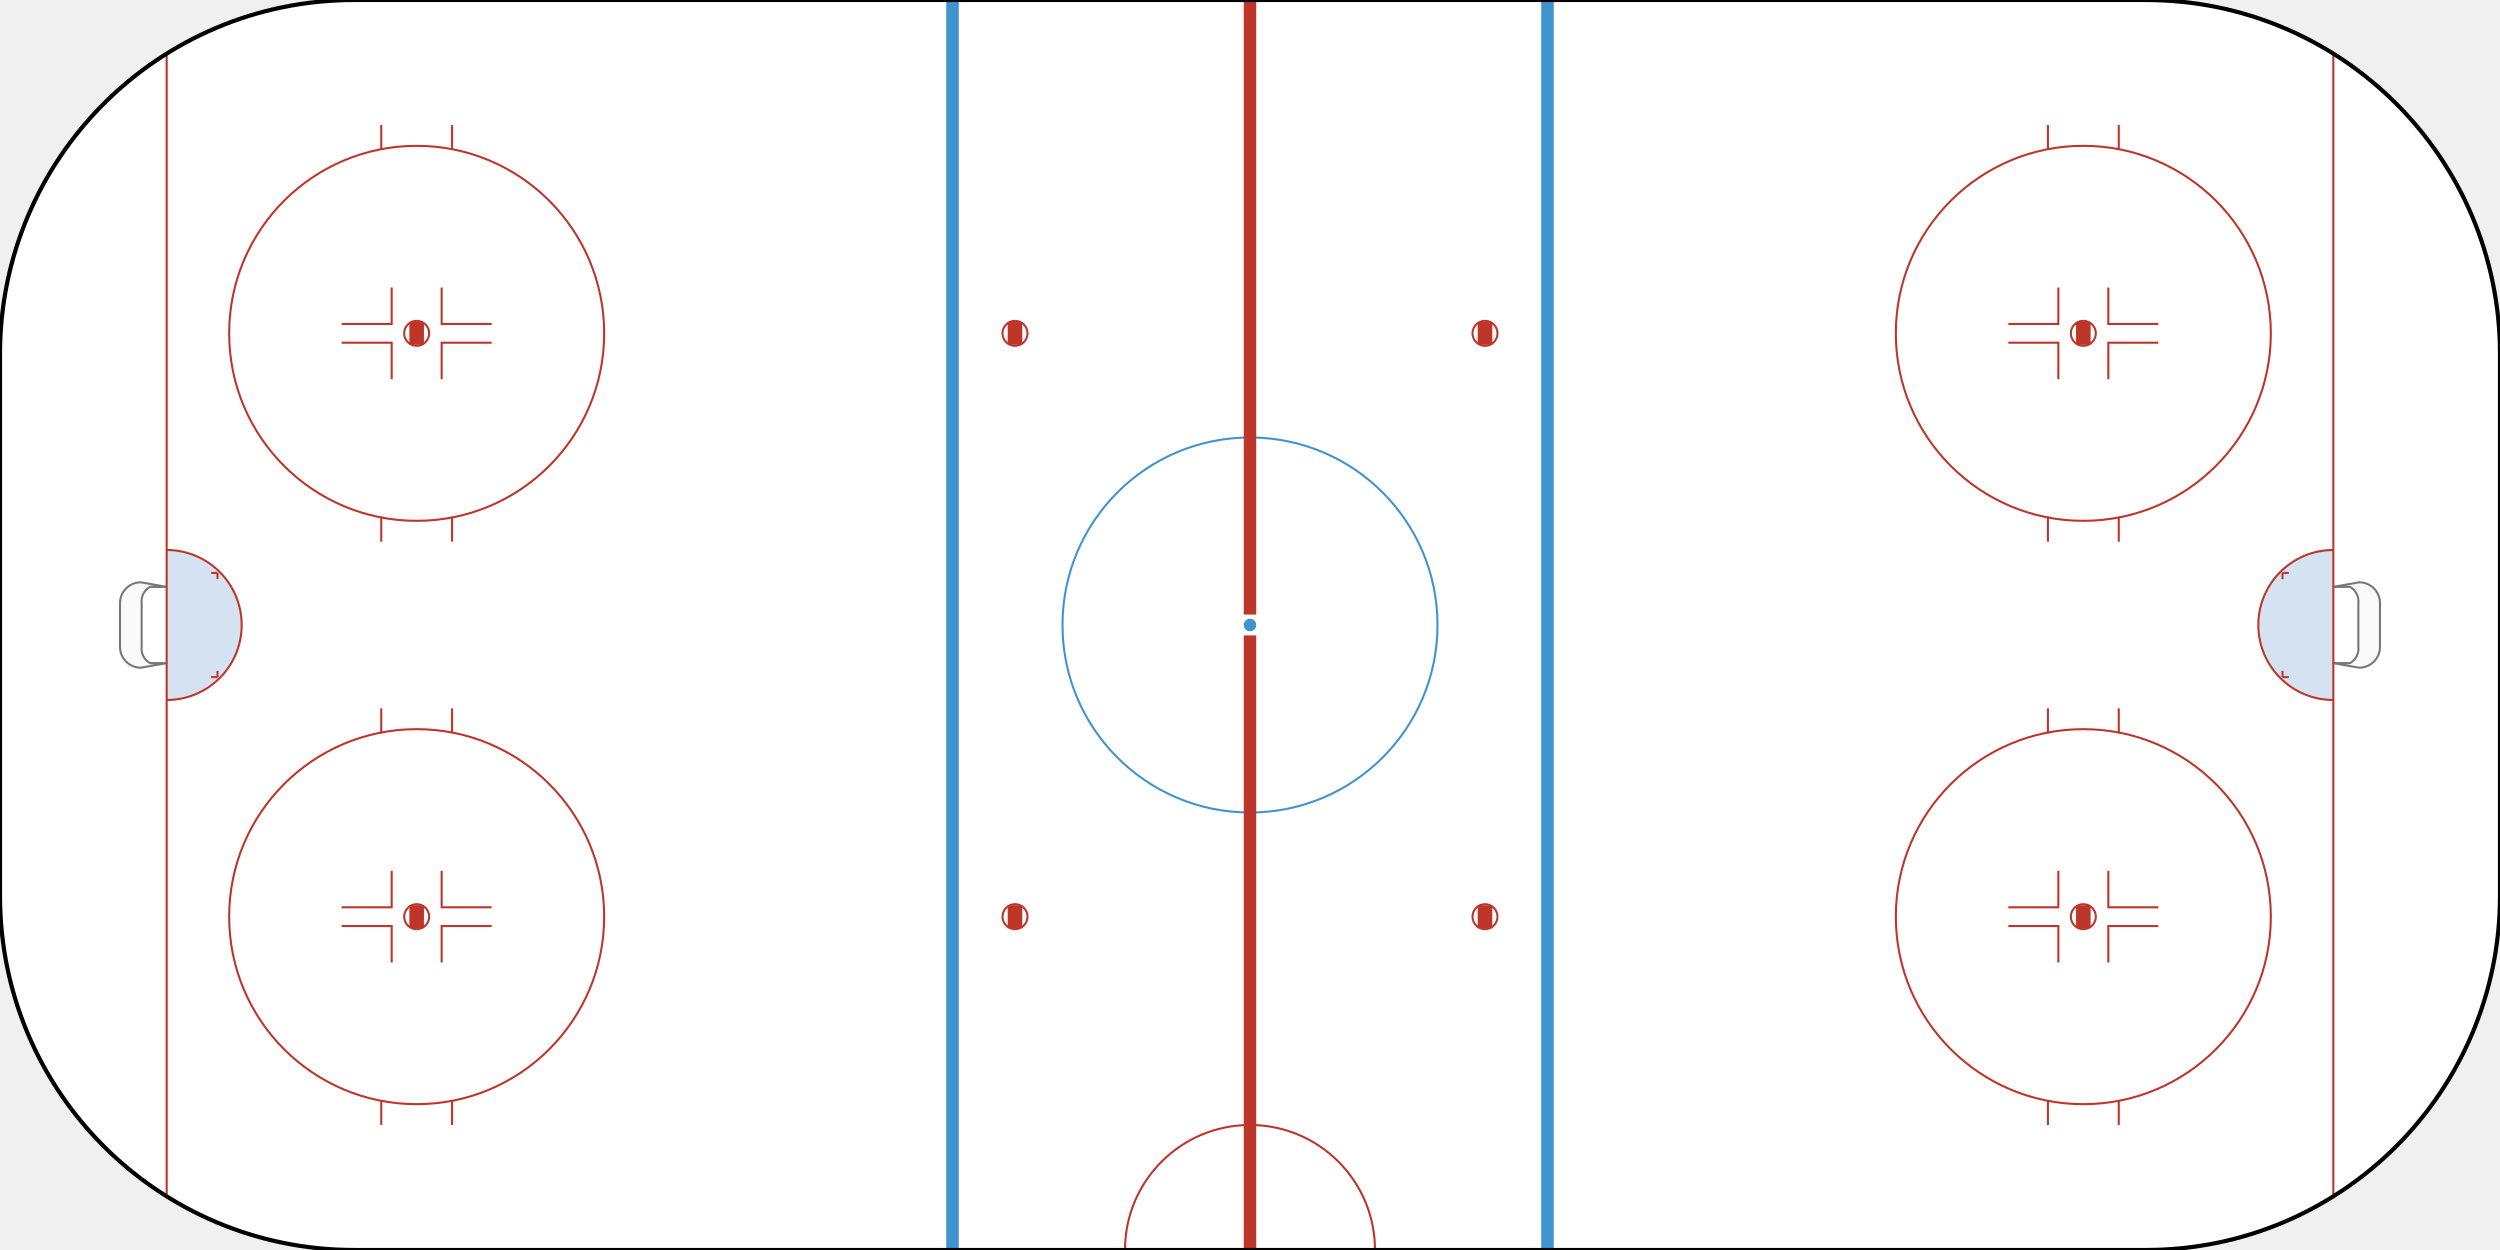
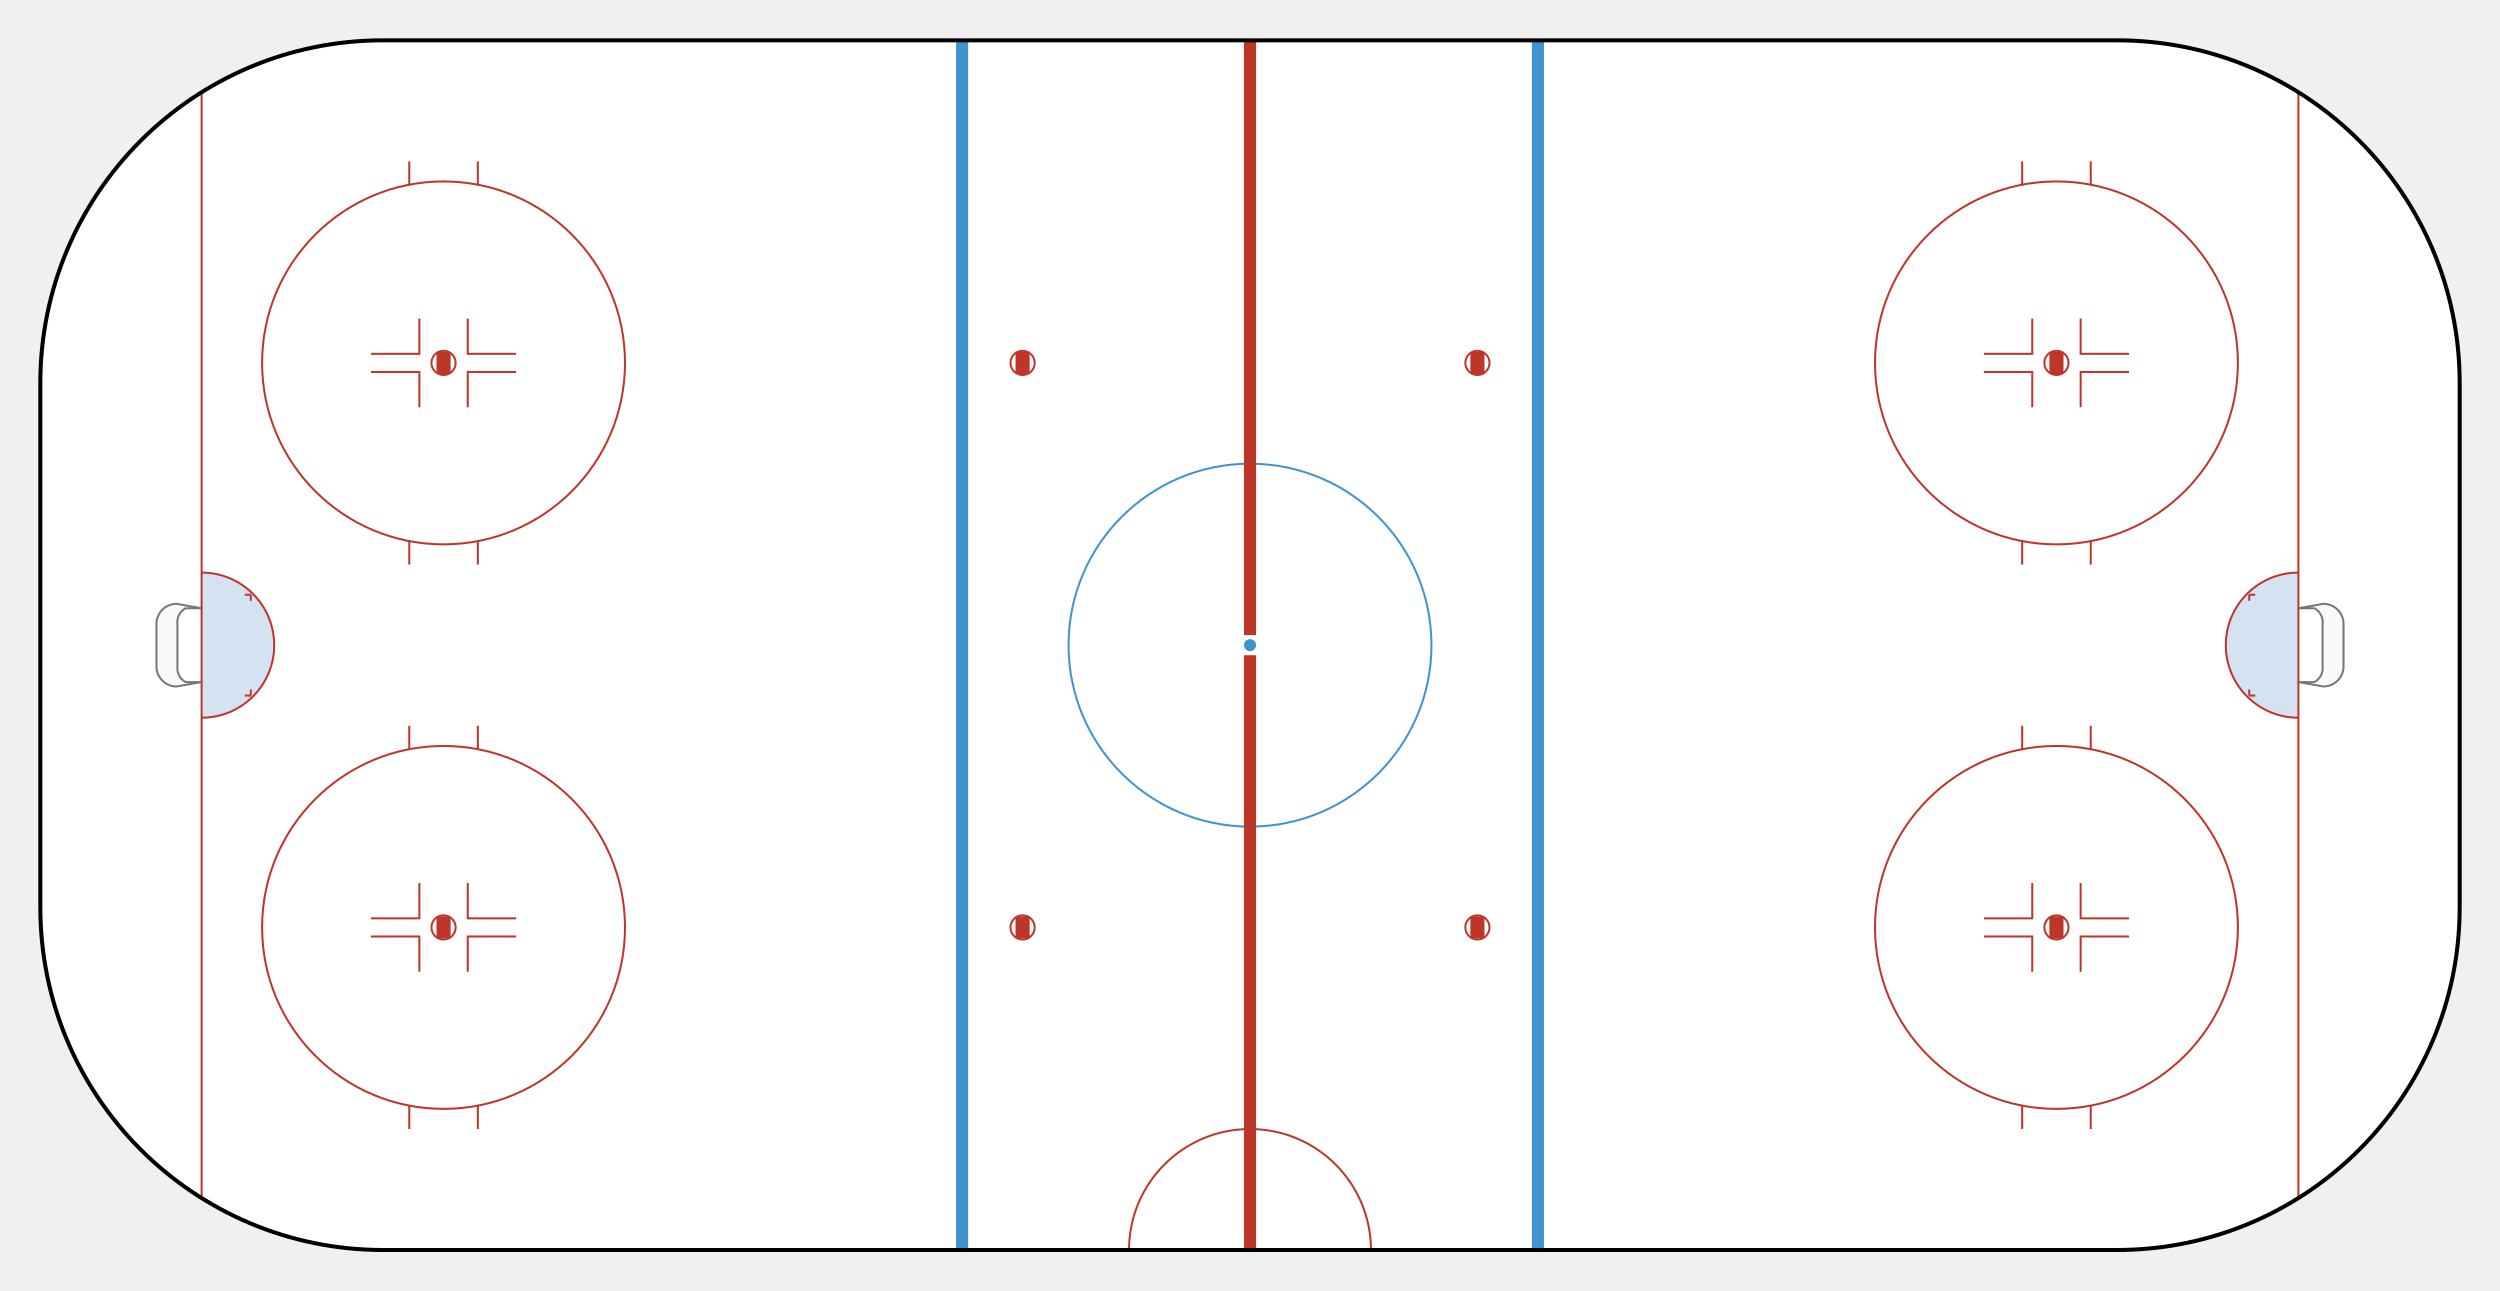
- <svg xmlns="http://www.w3.org/2000/svg" id="ice-hockey-iihf-svg">
+ <svg xmlns="http://www.w3.org/2000/svg" id="ice-hockey-iihf-svg" width="100%" viewBox=" -1 -1 62 32">
  <g id="transformations">
    <path id="background" d="M 0 8.5             A 8.5 8.5 0 0 1 8.5 0             L 51.5 0             A 8.5 8.5 0 0 1 60 8.5             L 60 21.5             A 8.5 8.5 0 0 1 51.5 30             L 8.5 30             A 8.5 8.5 0 0 1 0 21.5             L 0 8.5" fill="white" />
    <circle id="center-dot" cx="30" cy="15" r="0.15" fill="#3F93CE" />
    <circle id="center-circle" cx="30" cy="15" r="4.5" stroke="#3F93CE" stroke-width="0.05" fill="transparent" />
    <path id="center-line" d="M 30 0               L 30 14.75               M 30 15.25               L 30 30" stroke="#BE352A" stroke-width="0.3" />
    <g id="goal-creases">
      <g id="left-goalie-crease">
        <path id="left-goal-crease" d="                   M 4 13.2                   A 1.8 1.8 0 0 1 4 16.8" stroke="#BE352A" stroke-width="0.05" fill="#D5E2F2" />
        <path id="left-goal-crease-markings" d="                   M 5.22 16.25                   L 5.22 16.1                   M 5.22 16.25                   L 5.07 16.25                    M 5.22 13.75                   L 5.22 13.9                   M 5.22 13.75                   L 5.07 13.75" stroke="#BE352A" stroke-width="0.05" fill="#E6F9FF" />
        <path id="left-goal" d="                   M 4 14.085                   L 3.6 14.085                   A 0.4 0.4 0 0 0 3.4 14.485                   L 3.4 15.515                   A 0.4 0.4 0 0 0 3.6 15.915                   L 4 15.915                    L 3.38 16.025                   A 0.5 0.5 0 0 1 2.88 15.525                   L 2.88 14.475                   A 0.5 0.5 0 0 1 3.38 13.975                   L 4 14.085                   " stroke="#777777" fill="#fafafa" stroke-width="0.05" />
      </g>
      <g id="right-goalie-crease" transform="rotate(180, 30, 15)">
        <path id="right-goal-crease" d="                     M 4 13.2                     A 1.8 1.8 0 0 1 4 16.8" stroke="#BE352A" stroke-width="0.05" fill="#D5E2F2" />
        <path id="right-goal-crease-markings" d="                     M 5.22 16.25                     L 5.22 16.1                     M 5.22 16.25                     L 5.07 16.25                      M 5.22 13.75                     L 5.22 13.9                     M 5.22 13.75                     L 5.07 13.75" stroke="#BE352A" stroke-width="0.05" fill="#E6F9FF" />
        <path id="right-goal" d="                     M 4 14.085                     L 3.6 14.085                     A 0.4 0.4 0 0 0 3.4 14.485                     L 3.4 15.515                     A 0.4 0.4 0 0 0 3.6 15.915                     L 4 15.915                      L 3.38 16.025                     A 0.5 0.5 0 0 1 2.88 15.525                     L 2.88 14.475                     A 0.5 0.5 0 0 1 3.38 13.975                     L 4 14.085                     " stroke="#777777" fill="#fafafa" stroke-width="0.05" />
      </g>
    </g>
    <g id="goal-lines">
      <path id="left-goal-line" d="M 4 1.25             L 4 28.75" stroke="#BE352A" stroke-width="0.05" />
      <path id="right-goal-line" d="M 56 1.25             L 56 28.75" stroke="#BE352A" stroke-width="0.05" />
    </g>
    <g id="blue-lines">
      <path id="left-blue-line" d="M 22.86 0           L 22.86 30" stroke="#3F93CE" stroke-width="0.3" />
      <path id="right-blue-line" d="M 37.14 0           L 37.14 30" stroke="#3F93CE" stroke-width="0.3" />
    </g>
    <g id="faceoff-dots">
      <g transform="translate(24.36, 8)">
        <circle cx="0" cy="0" r="0.3" stroke="#BE352A" stroke-width="0.05" fill="transparent" />
        <rect x="-0.175" y="-0.275" width="0.35" height="0.55" fill="#BE352A" />
      </g>
      <g transform="translate(35.64, 8)">
        <circle cx="0" cy="0" r="0.3" stroke="#BE352A" stroke-width="0.05" fill="transparent" />
        <rect x="-0.175" y="-0.275" width="0.35" height="0.55" fill="#BE352A" />
      </g>
      <g transform="translate(24.36, 22)">
        <circle cx="0" cy="0" r="0.3" stroke="#BE352A" stroke-width="0.05" fill="transparent" />
        <rect x="-0.175" y="-0.275" width="0.35" height="0.55" fill="#BE352A" />
      </g>
      <g transform="translate(35.64, 22)">
        <circle cx="0" cy="0" r="0.3" stroke="#BE352A" stroke-width="0.05" fill="transparent" />
        <rect x="-0.175" y="-0.275" width="0.35" height="0.55" fill="#BE352A" />
      </g>
    </g>
    <g id="faceoff-circles">
      <g transform="translate(10, 8)">
        <circle cx="0" cy="0" r="0.3" stroke="#BE352A" stroke-width="0.05" fill="transparent" />
        <rect x="-0.175" y="-0.275" width="0.35" height="0.55" fill="#BE352A" />
        <circle cx="0" cy="0" r="4.5" stroke="#BE352A" stroke-width="0.05" fill="transparent" />
        <path stroke="#BE352A" stroke-width="0.05" fill="transparent" d="           M -0.85 4.4           L -0.85 5           M 0.85 4.4           L 0.85 5           M -0.85 -4.4           L -0.85 -5           M 0.85 -4.4           L 0.85 -5         " />
        <path stroke="#BE352A" stroke-width="0.05" fill="transparent" d="           M 0.6 1.1           L 0.6 0.225           L 1.8 0.225            M -0.6 1.1           L -0.6 0.225           L -1.8 0.225            M 0.6 -1.1           L 0.6 -0.225           L 1.8 -0.225            M -0.6 -1.1           L -0.6 -0.225           L -1.8 -0.225         " />
      </g>
      <g transform="translate(50, 8)">
        <circle cx="0" cy="0" r="0.3" stroke="#BE352A" stroke-width="0.05" fill="transparent" />
        <rect x="-0.175" y="-0.275" width="0.35" height="0.55" fill="#BE352A" />
        <circle cx="0" cy="0" r="4.5" stroke="#BE352A" stroke-width="0.05" fill="transparent" />
        <path stroke="#BE352A" stroke-width="0.05" fill="transparent" d="           M -0.85 4.4           L -0.85 5           M 0.85 4.4           L 0.85 5           M -0.85 -4.4           L -0.85 -5           M 0.85 -4.4           L 0.85 -5         " />
        <path stroke="#BE352A" stroke-width="0.05" fill="transparent" d="           M 0.6 1.1           L 0.6 0.225           L 1.8 0.225            M -0.6 1.1           L -0.6 0.225           L -1.8 0.225            M 0.6 -1.1           L 0.6 -0.225           L 1.8 -0.225            M -0.6 -1.1           L -0.6 -0.225           L -1.8 -0.225         " />
      </g>
      <g transform="translate(10, 22)">
        <circle cx="0" cy="0" r="0.3" stroke="#BE352A" stroke-width="0.05" fill="transparent" />
        <rect x="-0.175" y="-0.275" width="0.35" height="0.55" fill="#BE352A" />
        <circle cx="0" cy="0" r="4.5" stroke="#BE352A" stroke-width="0.05" fill="transparent" />
        <path stroke="#BE352A" stroke-width="0.05" fill="transparent" d="           M -0.85 4.4           L -0.85 5           M 0.85 4.4           L 0.85 5           M -0.85 -4.4           L -0.85 -5           M 0.85 -4.4           L 0.85 -5         " />
        <path stroke="#BE352A" stroke-width="0.05" fill="transparent" d="           M 0.6 1.1           L 0.6 0.225           L 1.8 0.225            M -0.6 1.1           L -0.6 0.225           L -1.8 0.225            M 0.6 -1.1           L 0.6 -0.225           L 1.8 -0.225            M -0.6 -1.1           L -0.6 -0.225           L -1.8 -0.225         " />
      </g>
      <g transform="translate(50, 22)">
        <circle cx="0" cy="0" r="0.3" stroke="#BE352A" stroke-width="0.05" fill="transparent" />
        <rect x="-0.175" y="-0.275" width="0.35" height="0.55" fill="#BE352A" />
        <circle cx="0" cy="0" r="4.5" stroke="#BE352A" stroke-width="0.05" fill="transparent" />
        <path stroke="#BE352A" stroke-width="0.05" fill="transparent" d="           M -0.85 4.4           L -0.85 5           M 0.85 4.4           L 0.85 5           M -0.85 -4.4           L -0.85 -5           M 0.85 -4.4           L 0.85 -5         " />
        <path stroke="#BE352A" stroke-width="0.05" fill="transparent" d="           M 0.6 1.1           L 0.6 0.225           L 1.8 0.225            M -0.6 1.1           L -0.6 0.225           L -1.8 0.225            M 0.6 -1.1           L 0.6 -0.225           L 1.8 -0.225            M -0.6 -1.1           L -0.6 -0.225           L -1.8 -0.225         " />
      </g>
    </g>
    <path id="officials-crease" d="M 27 30         A 3 3 0 0 1 33 30" stroke="#BE352A" stroke-width="0.05" fill="transparent" />
    <path id="outside-perimeter" d="M 0 8.5         A 8.5 8.5 0 0 1 8.5 0         L 51.5 0         A 8.5 8.5 0 0 1 60 8.5         L 60 21.5         A 8.5 8.5 0 0 1 51.5 30         L 8.5 30         A 8.5 8.5 0 0 1 0 21.5         L 0 8.5" stroke="black" fill="transparent" stroke-width="0.1" />
  </g>
</svg>
